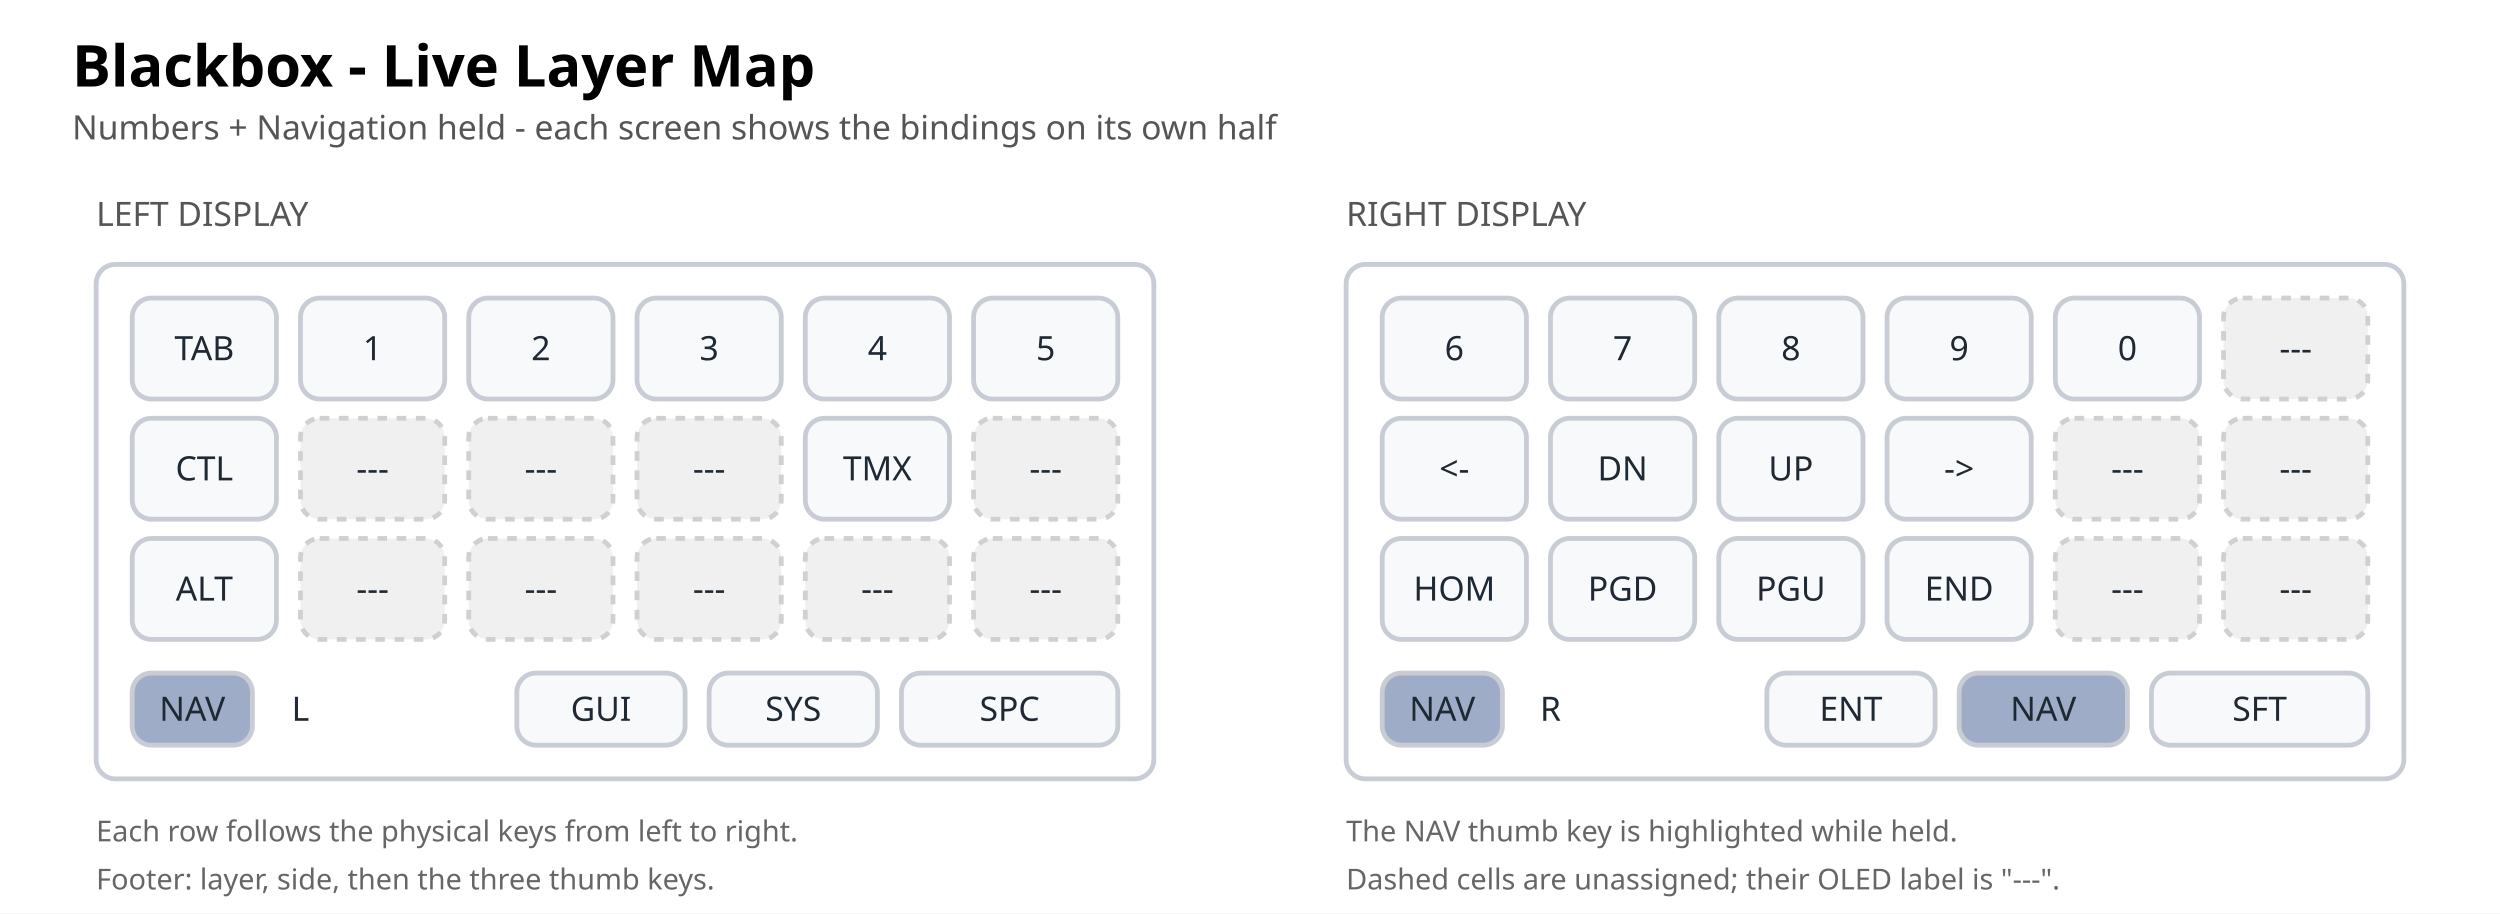
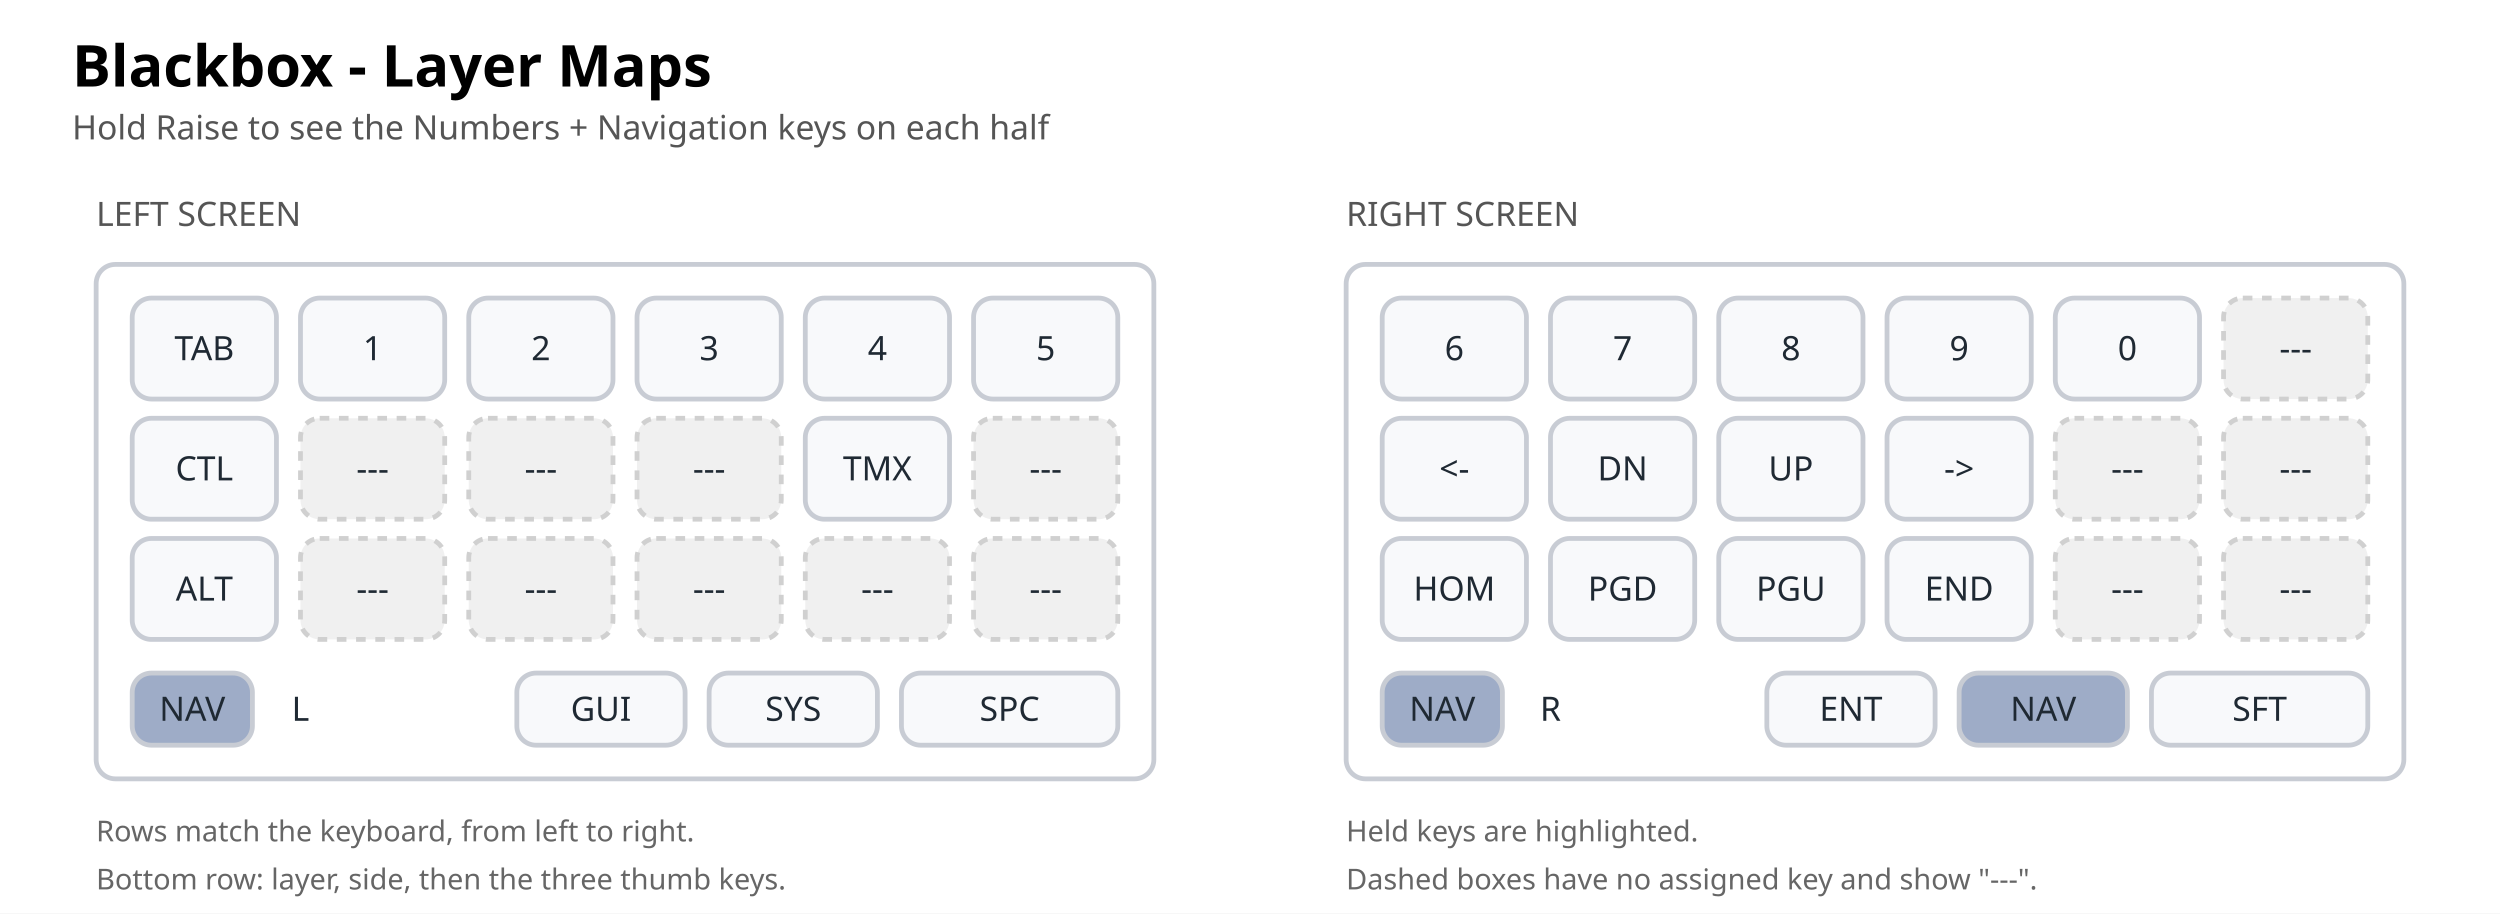
<svg xmlns="http://www.w3.org/2000/svg" width="1040" height="380" viewBox="0 0 1040 380" role="img" aria-labelledby="title description">
  <style>
    .title { font-family: sans-serif; font-size: 24px; font-weight: 600; }
    .subtitle { font-family: sans-serif; font-size: 14px; fill: #555; }
    .panel { fill: #ffffff; stroke: #c8ccd4; stroke-width: 2; }
    .key { fill: #f8f9fb; stroke: #c8ccd4; stroke-width: 2; }
    .ghost { fill: #f0f0f0; stroke: #d0d0d0; stroke-dasharray: 4 4; }
    .label { font-family: sans-serif; font-size: 14px; fill: #1f2933; text-anchor: middle; dominant-baseline: middle; }
    .active { fill: #9eacc7; }
    .footer { font-family: sans-serif; font-size: 12px; fill: #666; }
  </style>
  <rect width="100%" height="100%" fill="#ffffff" />
-   <text x="30" y="36" class="title">Blackbox - Live Layer Map</text>
-   <text x="30" y="58" class="subtitle">Numbers + Navigation held - each screen shows the bindings on its own half</text>
-   <text x="40" y="94" class="subtitle">LEFT DISPLAY</text>
-   <text x="560" y="94" class="subtitle">RIGHT DISPLAY</text>
+   <text x="30" y="36" class="title">Blackbox - Layer Maps</text>
+   <text x="30" y="58" class="subtitle">Hold Raise to see the Numbers + Navigation keys on each half</text>
+   <text x="40" y="94" class="subtitle">LEFT SCREEN</text>
+   <text x="560" y="94" class="subtitle">RIGHT SCREEN</text>
  <g transform="translate(40, 110)">
    <rect width="440" height="214" rx="8" class="panel" />
    <rect x="15" y="14" width="60" height="42" rx="8" class="key" />
    <text x="45" y="35" class="label">TAB</text>
    <rect x="85" y="14" width="60" height="42" rx="8" class="key" />
    <text x="115" y="35" class="label">1</text>
    <rect x="155" y="14" width="60" height="42" rx="8" class="key" />
    <text x="185" y="35" class="label">2</text>
    <rect x="225" y="14" width="60" height="42" rx="8" class="key" />
    <text x="255" y="35" class="label">3</text>
    <rect x="295" y="14" width="60" height="42" rx="8" class="key" />
    <text x="325" y="35" class="label">4</text>
    <rect x="365" y="14" width="60" height="42" rx="8" class="key" />
    <text x="395" y="35" class="label">5</text>
    <rect x="15" y="64" width="60" height="42" rx="8" class="key" />
    <text x="45" y="85" class="label">CTL</text>
    <rect x="85" y="64" width="60" height="42" rx="8" class="key ghost" />
    <text x="115" y="85" class="label">---</text>
    <rect x="155" y="64" width="60" height="42" rx="8" class="key ghost" />
    <text x="185" y="85" class="label">---</text>
    <rect x="225" y="64" width="60" height="42" rx="8" class="key ghost" />
    <text x="255" y="85" class="label">---</text>
    <rect x="295" y="64" width="60" height="42" rx="8" class="key" />
    <text x="325" y="85" class="label">TMX</text>
    <rect x="365" y="64" width="60" height="42" rx="8" class="key ghost" />
    <text x="395" y="85" class="label">---</text>
    <rect x="15" y="114" width="60" height="42" rx="8" class="key" />
    <text x="45" y="135" class="label">ALT</text>
    <rect x="85" y="114" width="60" height="42" rx="8" class="key ghost" />
    <text x="115" y="135" class="label">---</text>
    <rect x="155" y="114" width="60" height="42" rx="8" class="key ghost" />
    <text x="185" y="135" class="label">---</text>
    <rect x="225" y="114" width="60" height="42" rx="8" class="key ghost" />
    <text x="255" y="135" class="label">---</text>
    <rect x="295" y="114" width="60" height="42" rx="8" class="key ghost" />
    <text x="325" y="135" class="label">---</text>
    <rect x="365" y="114" width="60" height="42" rx="8" class="key ghost" />
    <text x="395" y="135" class="label">---</text>
    <rect x="15" y="170" width="50" height="30" rx="8" class="key active" />
    <text x="40" y="185" class="label">NAV</text>
    <text x="85" y="185" class="label">L</text>
    <rect x="175" y="170" width="70" height="30" rx="8" class="key" />
    <text x="210" y="185" class="label">GUI</text>
    <rect x="255" y="170" width="70" height="30" rx="8" class="key" />
    <text x="290" y="185" class="label">SYS</text>
    <rect x="335" y="170" width="90" height="30" rx="8" class="key" />
    <text x="380" y="185" class="label">SPC</text>
  </g>
  <g transform="translate(560, 110)">
    <rect width="440" height="214" rx="8" class="panel" />
    <rect x="15" y="14" width="60" height="42" rx="8" class="key" />
    <text x="45" y="35" class="label">6</text>
    <rect x="85" y="14" width="60" height="42" rx="8" class="key" />
    <text x="115" y="35" class="label">7</text>
    <rect x="155" y="14" width="60" height="42" rx="8" class="key" />
    <text x="185" y="35" class="label">8</text>
    <rect x="225" y="14" width="60" height="42" rx="8" class="key" />
    <text x="255" y="35" class="label">9</text>
    <rect x="295" y="14" width="60" height="42" rx="8" class="key" />
    <text x="325" y="35" class="label">0</text>
    <rect x="365" y="14" width="60" height="42" rx="8" class="key ghost" />
    <text x="395" y="35" class="label">---</text>
    <rect x="15" y="64" width="60" height="42" rx="8" class="key" />
    <text x="45" y="85" class="label">&lt;-</text>
    <rect x="85" y="64" width="60" height="42" rx="8" class="key" />
    <text x="115" y="85" class="label">DN</text>
    <rect x="155" y="64" width="60" height="42" rx="8" class="key" />
    <text x="185" y="85" class="label">UP</text>
    <rect x="225" y="64" width="60" height="42" rx="8" class="key" />
    <text x="255" y="85" class="label">-&gt;</text>
    <rect x="295" y="64" width="60" height="42" rx="8" class="key ghost" />
    <text x="325" y="85" class="label">---</text>
    <rect x="365" y="64" width="60" height="42" rx="8" class="key ghost" />
    <text x="395" y="85" class="label">---</text>
    <rect x="15" y="114" width="60" height="42" rx="8" class="key" />
    <text x="45" y="135" class="label">HOM</text>
    <rect x="85" y="114" width="60" height="42" rx="8" class="key" />
    <text x="115" y="135" class="label">PGD</text>
    <rect x="155" y="114" width="60" height="42" rx="8" class="key" />
    <text x="185" y="135" class="label">PGU</text>
    <rect x="225" y="114" width="60" height="42" rx="8" class="key" />
    <text x="255" y="135" class="label">END</text>
    <rect x="295" y="114" width="60" height="42" rx="8" class="key ghost" />
    <text x="325" y="135" class="label">---</text>
    <rect x="365" y="114" width="60" height="42" rx="8" class="key ghost" />
    <text x="395" y="135" class="label">---</text>
    <rect x="15" y="170" width="50" height="30" rx="8" class="key active" />
    <text x="40" y="185" class="label">NAV</text>
    <text x="85" y="185" class="label">R</text>
    <rect x="175" y="170" width="70" height="30" rx="8" class="key" />
    <text x="210" y="185" class="label">ENT</text>
    <rect x="255" y="170" width="70" height="30" rx="8" class="key active" />
    <text x="290" y="185" class="label">NAV</text>
    <rect x="335" y="170" width="90" height="30" rx="8" class="key" />
    <text x="380" y="185" class="label">SFT</text>
  </g>
-   <text x="40" y="350" class="footer">Each row follows the physical keys from left to right.</text>
-   <text x="40" y="370" class="footer">Footer: layer, side, then the three thumb keys.</text>
-   <text x="560" y="350" class="footer">The NAV thumb key is highlighted while held.</text>
-   <text x="560" y="370" class="footer">Dashed cells are unassigned; their OLED label is "---".</text>
+   <text x="40" y="350" class="footer">Rows match the keyboard, from left to right.</text>
+   <text x="40" y="370" class="footer">Bottom row: layer, side, then the three thumb keys.</text>
+   <text x="560" y="350" class="footer">Held keys are highlighted.</text>
+   <text x="560" y="370" class="footer">Dashed boxes have no assigned key and show "---".</text>
</svg>
